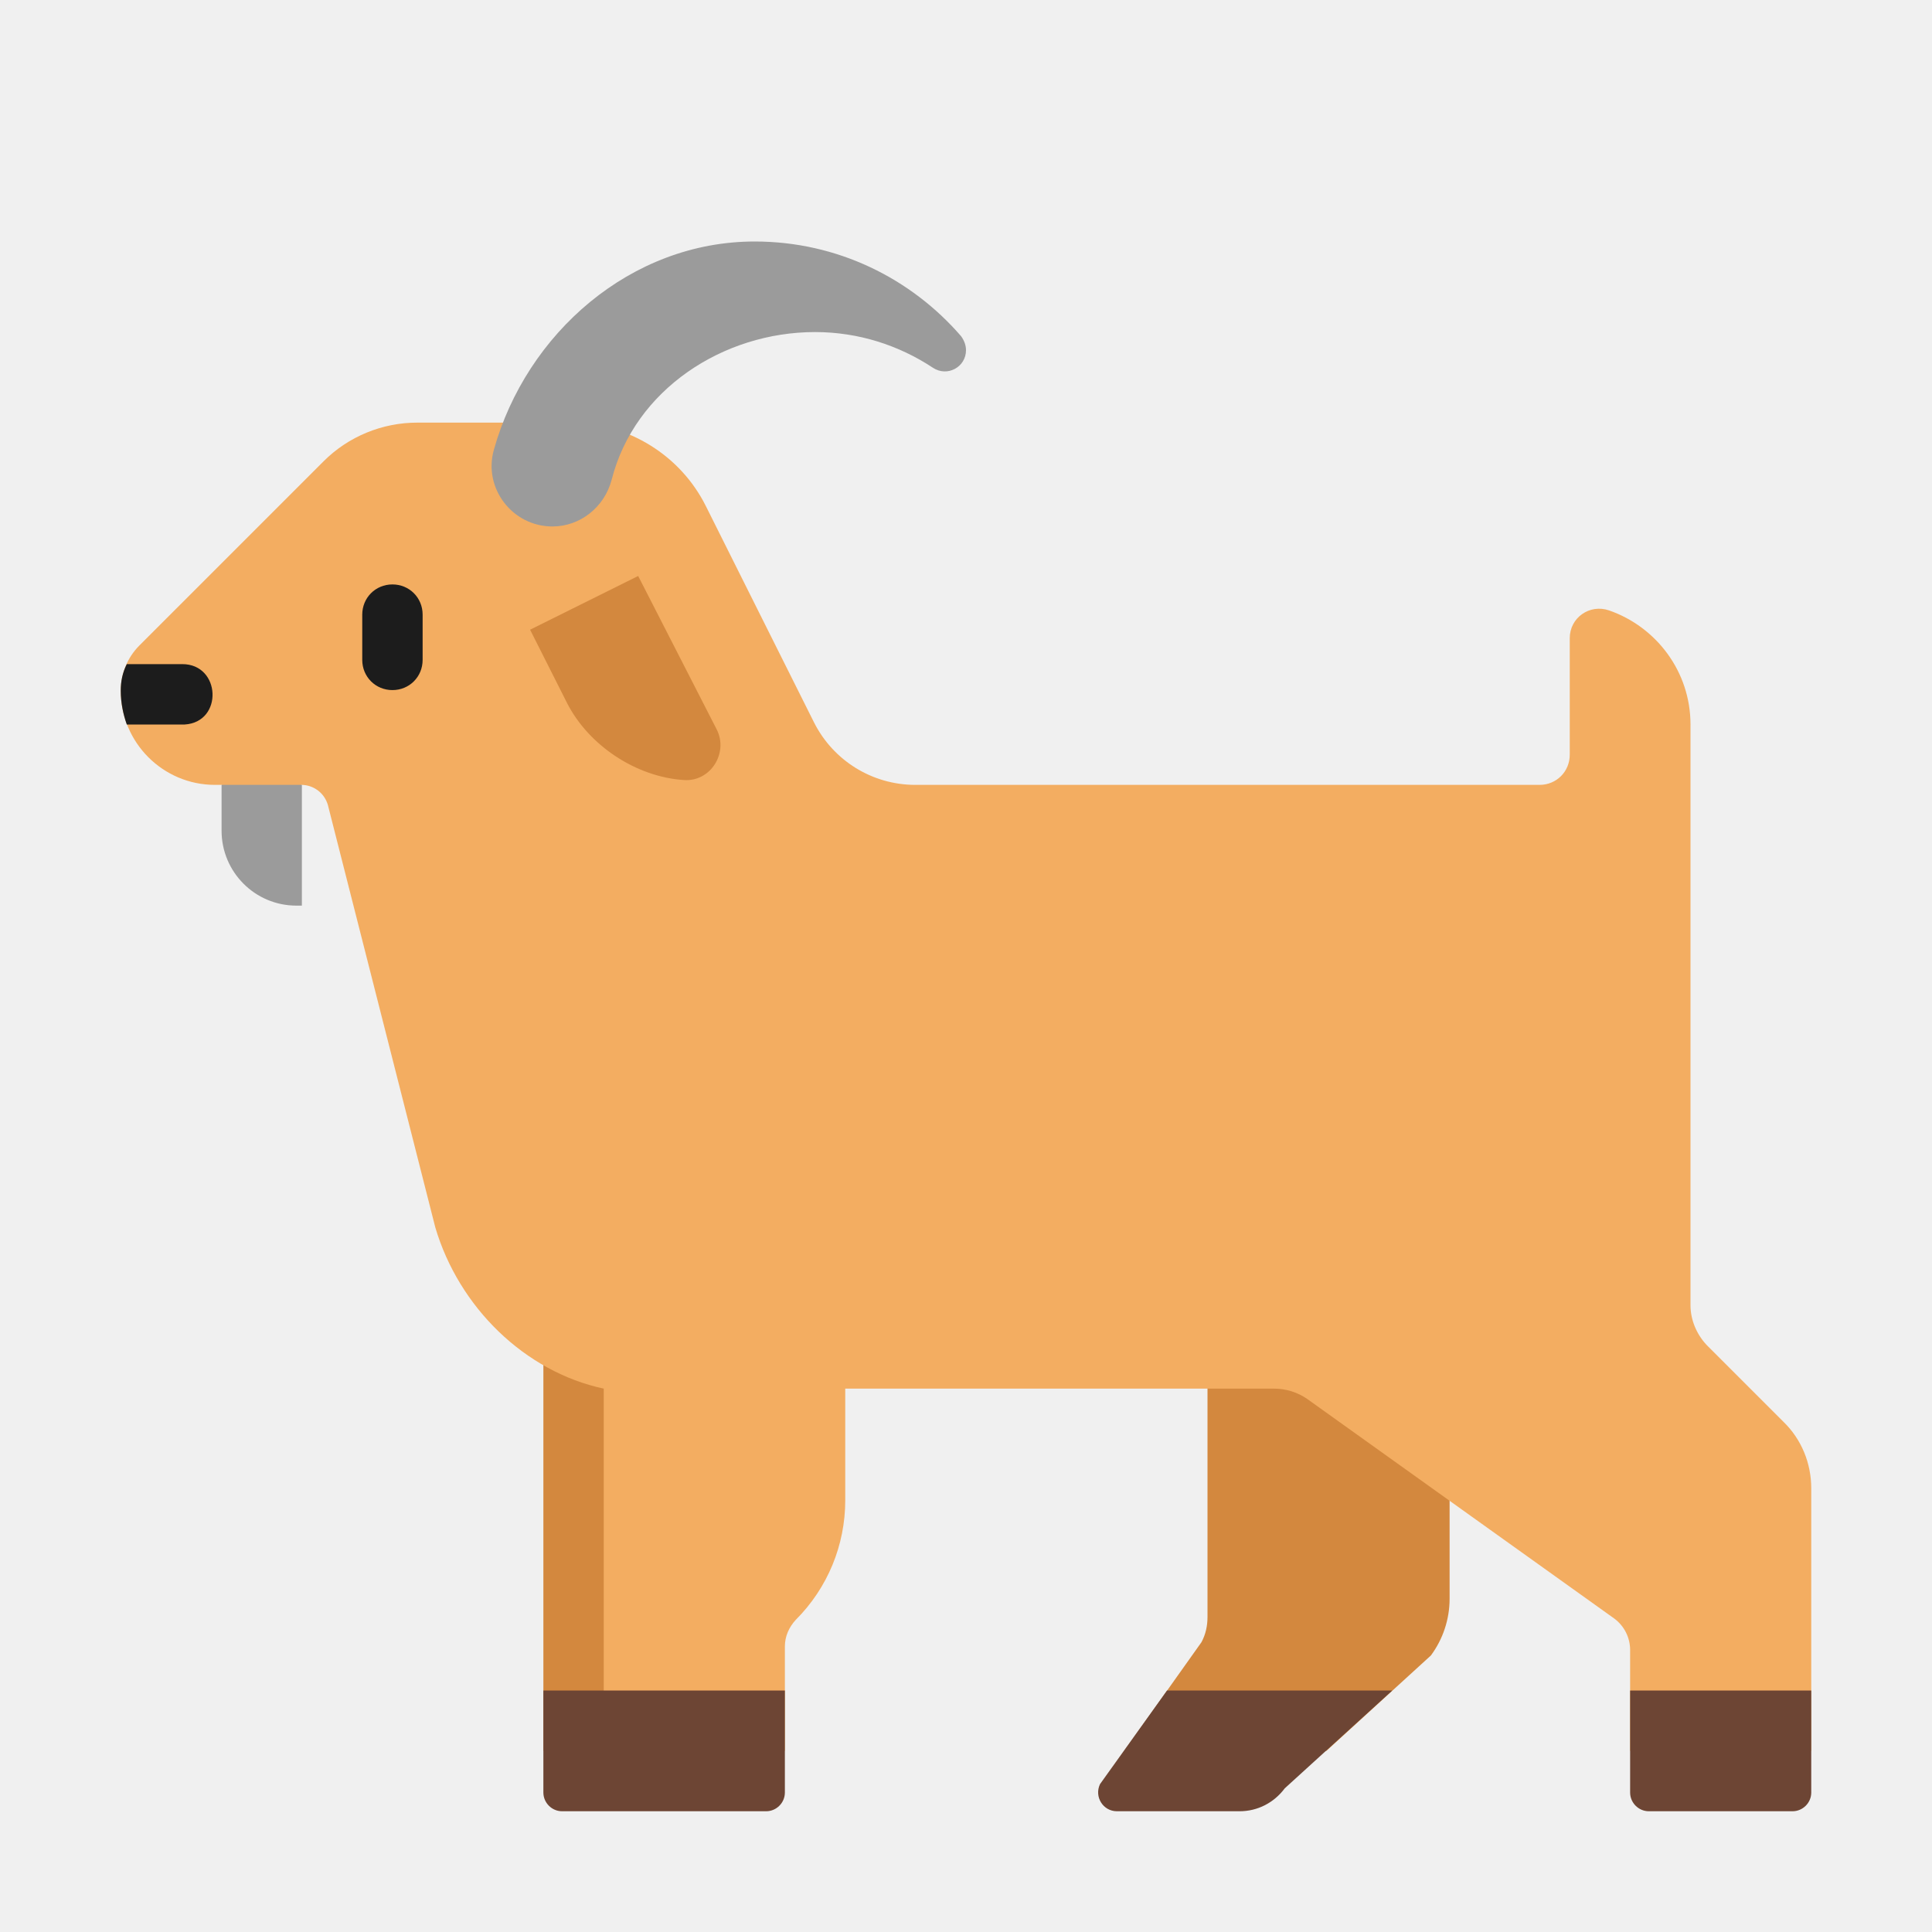
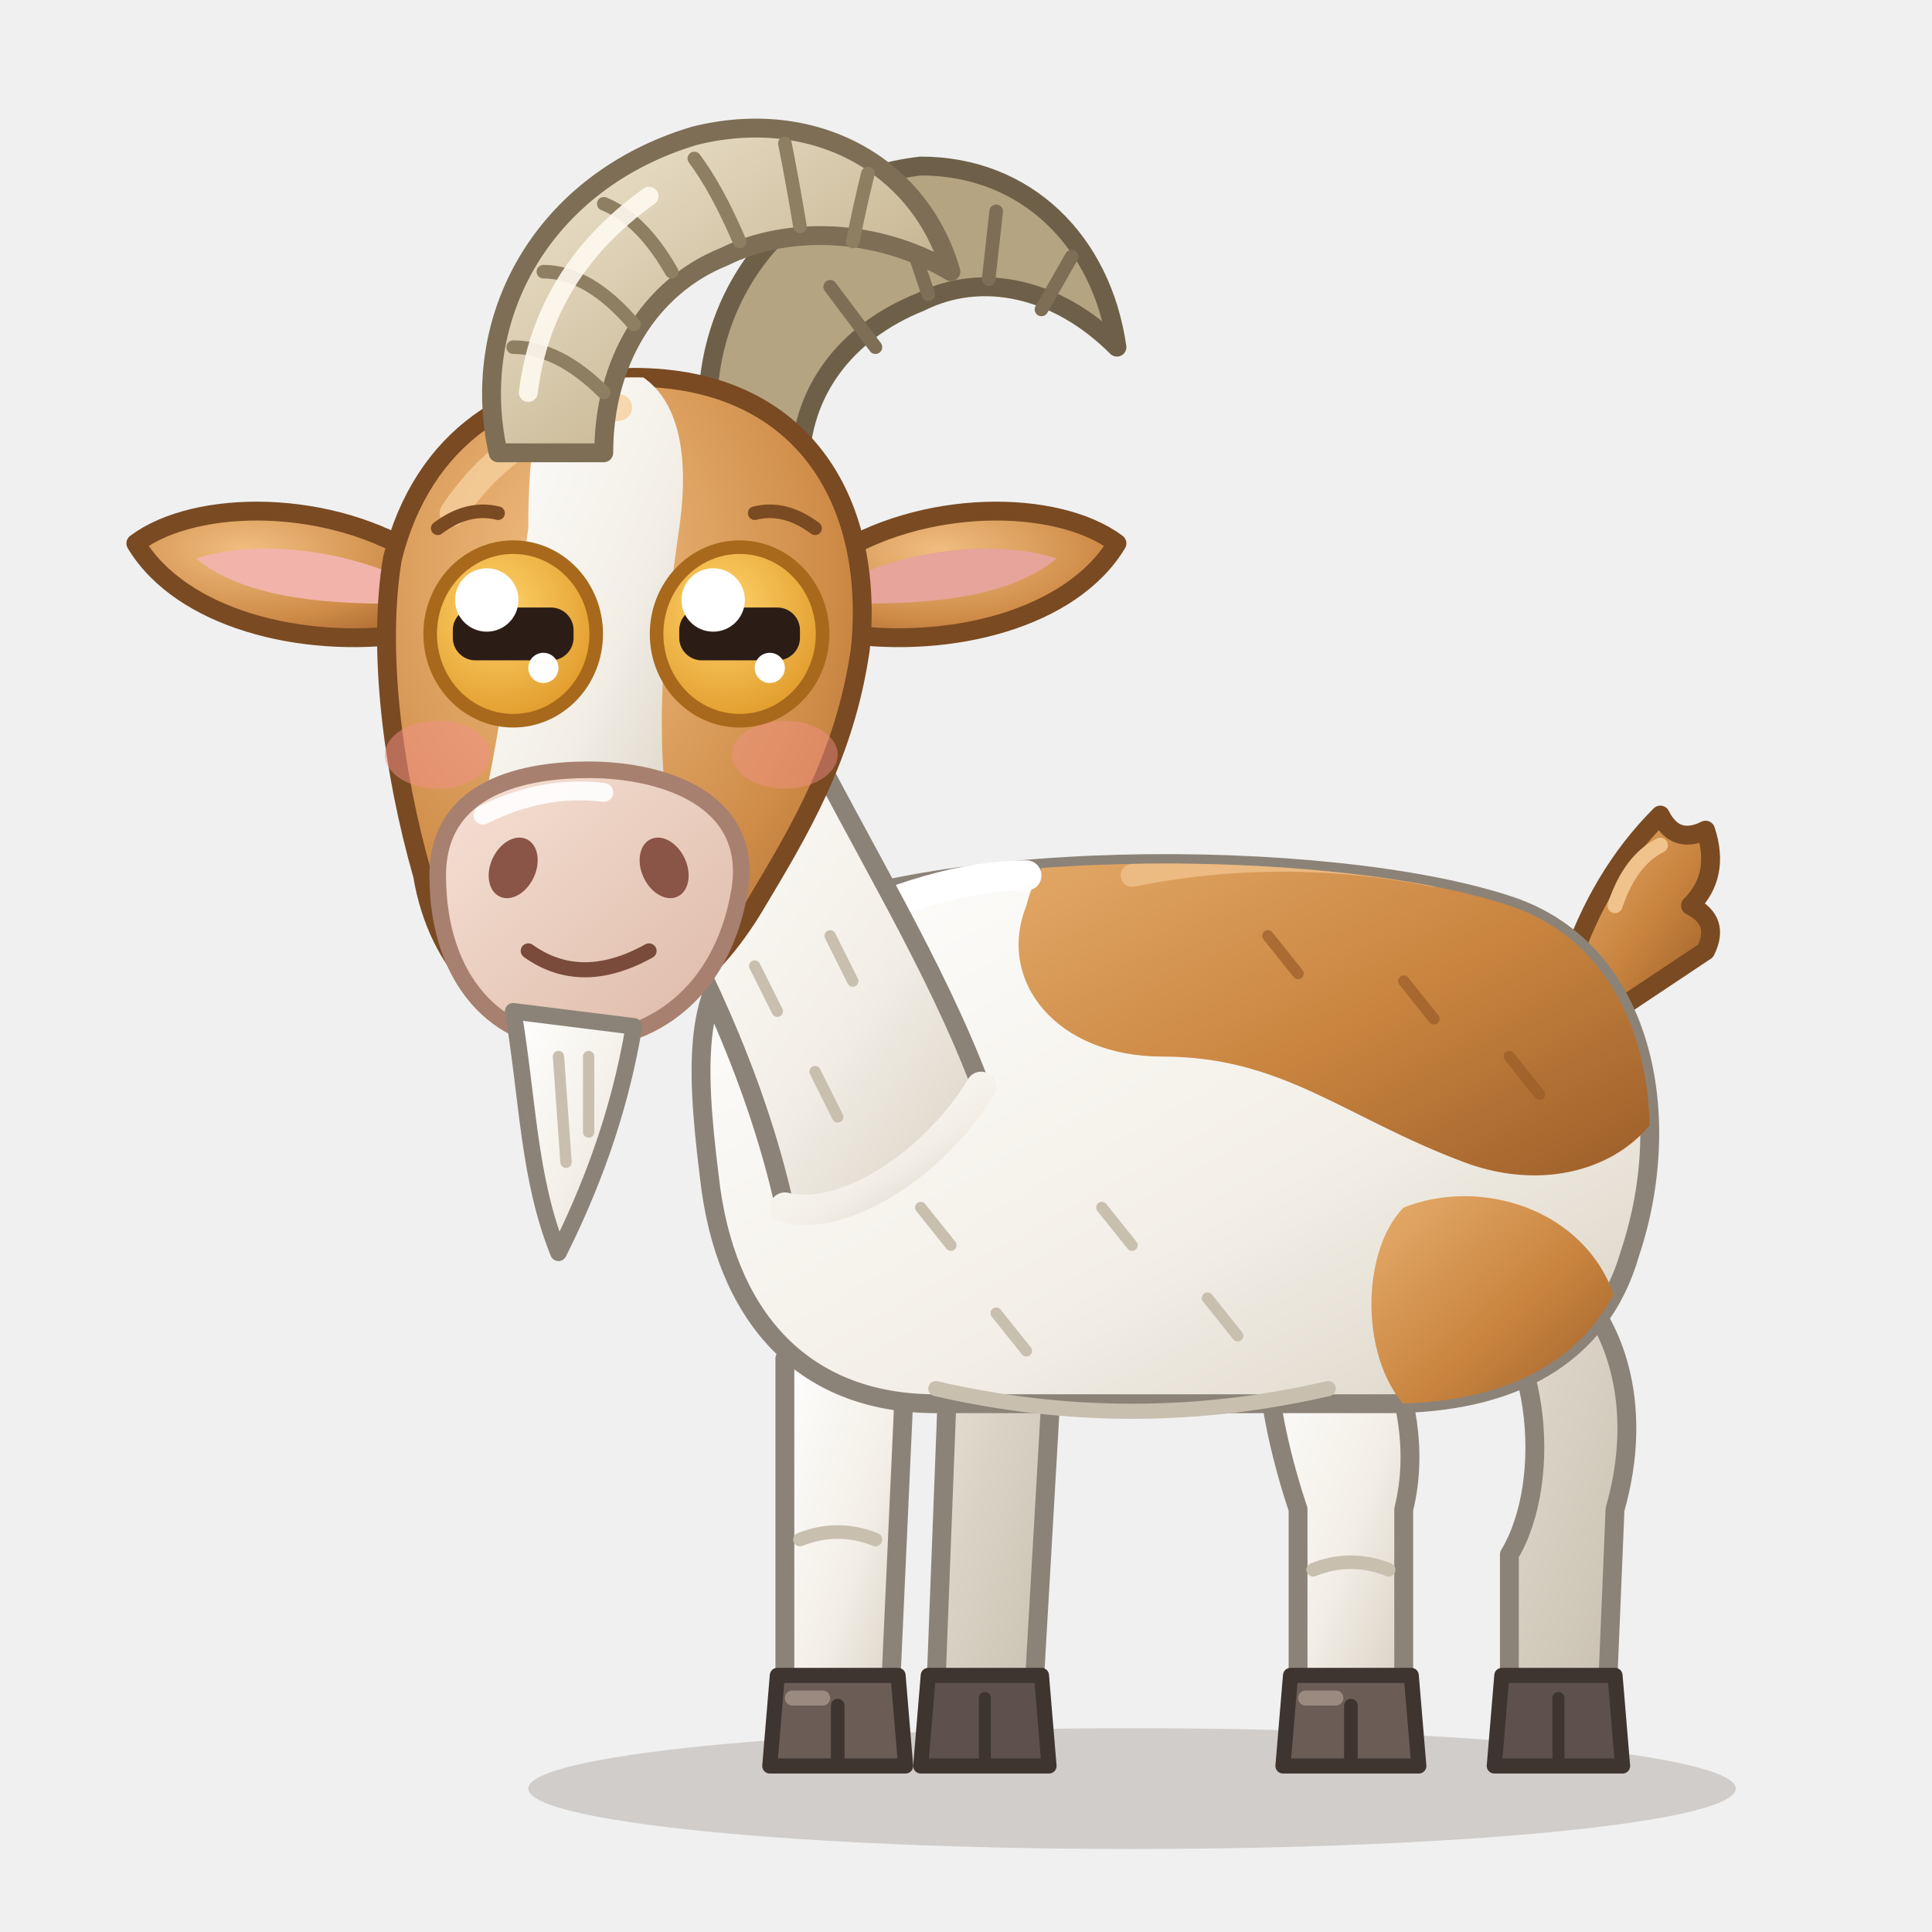
- <svg xmlns="http://www.w3.org/2000/svg" width="32" height="32" viewBox="0 0 32 32" fill="none">
-   <path d="M12.027 29H9V21.02L13 21L13.01 24.85C13.01 25.59 12.72 26.3 12.2 26.83C12.08 26.94 12.02 27.1 12.02 27.27L12.027 29Z" fill="#D3883E" />
-   <path d="M20 22V26.78C20 26.93 19.97 27.07 19.9 27.2L18.621 29H21.969L23.7 27.42C23.9 27.15 24.01 26.82 24.01 26.48V22H20Z" fill="#D3883E" />
-   <path d="M28 21.62C28 21.86 28.1 22.1 28.27 22.28L29.54 23.55C29.84 23.84 30 24.24 30 24.65V29H27V27.33C27 27.12 26.9 26.93 26.74 26.81L21.65 23.17C21.49 23.06 21.3 23 21.1 23H14V24.85C14 25.59 13.71 26.3 13.18 26.83C13.07 26.95 13 27.1 13 27.27V29H10V23C8.69 22.72 7.6 21.65 7.21 20.33L5.43 13.33C5.37 13.13 5.19 13 4.99 13L4.309 13.558L3.674 13H3.56C2.7 13 2 12.3 2 11.44C2 11.16 2.11 10.89 2.31 10.69L5.36 7.64C5.77 7.23 6.33 7 6.91 7H9.45C10.4 7 11.27 7.54 11.69 8.38L13.48 11.96C13.8 12.6 14.45 13 15.16 13H25.5C25.78 13 26 12.78 26 12.5V10.57C26 10.23 26.33 10 26.65 10.11C27.43 10.38 28 11.12 28 12V21.62Z" fill="#F3AD61" />
-   <path d="M10.57 9.54L8.78 10.43L9.39 11.64C9.75 12.35 10.54 12.87 11.33 12.92C11.77 12.95 12.07 12.47 11.87 12.08L10.57 9.54Z" fill="#D3883E" />
-   <path d="M9.31 30C9.14 30 9 29.86 9 29.69V28H13V29.69C13 29.86 12.86 30 12.69 30H9.31Z" fill="#6D4534" />
-   <path d="M18.22 29.55L19.33 28H23.06L21.28 29.62C21.1 29.86 20.83 30 20.53 30H18.5C18.27 30 18.12 29.76 18.22 29.55Z" fill="#6D4534" />
-   <path d="M30 29.69V28H27V29.69C27 29.86 27.14 30 27.31 30H29.69C29.86 30 30 29.86 30 29.69Z" fill="#6D4534" />
-   <path d="M6 10.93C6 11.21 6.22 11.43 6.5 11.43C6.78 11.43 7 11.21 7 10.93V10.18C7 9.9 6.78 9.68 6.5 9.68C6.22 9.68 6 9.9 6 10.18V10.93Z" fill="#1C1C1C" />
-   <path d="M3.06 12H2.1C2.04 11.83 2 11.64 2 11.44C2 11.28 2.03 11.14 2.1 11H3.02C3.66 11 3.7 11.96 3.06 12Z" fill="#1C1C1C" />
-   <path d="M15.92 5.57C15.97 5.64 16 5.72 16 5.8C16 6.08 15.69 6.25 15.45 6.09C14.89 5.72 14.22 5.5 13.5 5.5C11.98 5.5 10.51 6.45 10.13 7.95C10.01 8.4 9.61 8.72 9.15 8.72C8.49 8.72 8 8.09 8.18 7.45C8.72 5.52 10.45 4 12.5 4C13.87 4 15.09 4.61 15.92 5.57Z" fill="#9B9B9B" />
-   <path d="M3.67 13.76V13H5V15H4.91C4.22 15 3.67 14.44 3.67 13.76Z" fill="#9B9B9B" />
+ <svg xmlns="http://www.w3.org/2000/svg" viewBox="0 0 256 256">
+   <defs>
+     <linearGradient id="bode-pelo" x1="0" y1="0" x2="1" y2="1">
+       <stop offset="0" stop-color="#ffffff" />
+       <stop offset="0.6" stop-color="#f3efe7" />
+       <stop offset="1" stop-color="#d8d0c2" />
+     </linearGradient>
+     <linearGradient id="bode-pata-tras" x1="0" y1="0" x2="1" y2="1">
+       <stop offset="0" stop-color="#e8e2d6" />
+       <stop offset="1" stop-color="#c8bfaf" />
+     </linearGradient>
+     <linearGradient id="bode-caramelo" x1="0" y1="0" x2="1" y2="1">
+       <stop offset="0" stop-color="#e7ad6c" />
+       <stop offset="0.55" stop-color="#c8843f" />
+       <stop offset="1" stop-color="#9a5c28" />
+     </linearGradient>
+     <radialGradient id="bode-cabeca" cx="0.38" cy="0.3" r="0.85">
+       <stop offset="0" stop-color="#f0bd80" />
+       <stop offset="0.65" stop-color="#cf8c48" />
+       <stop offset="1" stop-color="#a8692f" />
+     </radialGradient>
+     <linearGradient id="bode-chifre" x1="0" y1="0" x2="1" y2="1">
+       <stop offset="0" stop-color="#f1e8d4" />
+       <stop offset="0.6" stop-color="#cdbd9c" />
+       <stop offset="1" stop-color="#a18f6d" />
+     </linearGradient>
+     <linearGradient id="bode-focinho" x1="0" y1="0" x2="1" y2="1">
+       <stop offset="0" stop-color="#f6e2d6" />
+       <stop offset="1" stop-color="#ddb8a6" />
+     </linearGradient>
+     <radialGradient id="bode-iris" cx="0.4" cy="0.35" r="0.7">
+       <stop offset="0" stop-color="#ffd36a" />
+       <stop offset="1" stop-color="#e09a2a" />
+     </radialGradient>
+     <clipPath id="bode-clip-corpo">
+       <path d="M100 124 C120 112 176 112 200 120 C218 126 222 148 216 166 C212 180 200 186 184 186 L124 186 C106 186 96 174 94 156 C92 140 92 130 100 124 Z" />
+     </clipPath>
+     <clipPath id="bode-clip-cabeca">
+       <path d="M84 50 C106 50 116 66 114 86 C112 100 106 110 100 120 C94 130 86 136 76 136 C66 136 58 128 56 116 C52 102 50 86 52 74 C56 58 68 50 84 50 Z" />
+     </clipPath>
+   </defs>
+   <g id="sombra">
+     <ellipse cx="150" cy="237" rx="80" ry="8" fill="#3b2a1a" opacity="0.18" />
+   </g>
+   <g id="patas-tras" stroke-linejoin="round" stroke-linecap="round">
+     <path d="M126 172 L124 224 L137 224 L140 172 Z" fill="url(#bode-pata-tras)" stroke="#8c8378" stroke-width="2.5" />
+     <path d="M194 170 C204 176 206 196 200 206 L200 224 L213 224 L214 200 C218 186 214 174 206 168 Z" fill="url(#bode-pata-tras)" stroke="#8c8378" stroke-width="2.5" />
+     <path d="M123 222 L138 222 L139 234 L122 234 Z M199 222 L214 222 L215 234 L198 234 Z" fill="#5e514b" stroke="#3e3430" stroke-width="2" />
+     <path d="M130.5 225 v9 M206.5 225 v9" stroke="#3e3430" stroke-width="1.6" />
+   </g>
+   <g id="cauda" stroke-linejoin="round" stroke-linecap="round">
+     <path d="M208 128 Q212 116 220 108 Q222 112 226 110 Q228 116 224 120 Q228 122 226 126 Q220 130 214 134 Z" fill="url(#bode-caramelo)" stroke="#7a4a22" stroke-width="2.5" />
+     <path d="M214 120 Q216 114 220 112" fill="none" stroke="#f0c28c" stroke-width="2" />
+   </g>
+   <g id="patas-frente" stroke-linejoin="round" stroke-linecap="round">
+     <path d="M104 176 L104 224 L118 224 L120 176 Z" fill="url(#bode-pelo)" />
+     <path d="M104 180 L104 224 L118 224 L120 180" fill="none" stroke="#8c8378" stroke-width="2.5" />
+     <path d="M168 172 C180 172 188 186 186 200 L186 224 L172 224 L172 200 C168 192 166 182 168 172 Z" fill="url(#bode-pelo)" />
+     <path d="M168 180 C168 186 170 194 172 200 L172 224 L186 224 L186 200 C188 192 186 184 184 180" fill="none" stroke="#8c8378" stroke-width="2.5" />
+     <path d="M106 204 q5 -2 10 0 M174 208 q5 -2 10 0" fill="none" stroke="#c8bfaf" stroke-width="1.8" />
+     <path d="M103 222 L119 222 L120 234 L102 234 Z" fill="#6b5d55" stroke="#3e3430" stroke-width="2" />
+     <path d="M171 222 L187 222 L188 234 L170 234 Z" fill="#6b5d55" stroke="#3e3430" stroke-width="2" />
+     <path d="M111 226 v8 M179 226 v8" stroke="#3e3430" stroke-width="1.8" />
+     <path d="M105 225 h4 M173 225 h4" stroke="#9a8a80" stroke-width="2" />
+   </g>
+   <g id="corpo" stroke-linejoin="round" stroke-linecap="round">
+     <path d="M100 124 C120 112 176 112 200 120 C218 126 222 148 216 166 C212 180 200 186 184 186 L124 186 C106 186 96 174 94 156 C92 140 92 130 100 124 Z" fill="url(#bode-pelo)" stroke="#8c8378" stroke-width="2.5" />
+     <g clip-path="url(#bode-clip-corpo)">
+       <path d="M150 108 C176 106 214 110 222 132 C226 150 210 160 194 154 C178 148 170 140 154 140 C140 140 132 130 136 120 C138 112 144 108 150 108 Z" fill="url(#bode-caramelo)" />
+       <path d="M150 116 Q170 112 190 116" fill="none" stroke="#f0c28c" stroke-width="3" opacity="0.8" />
+       <path d="M186 160 C196 156 210 160 214 172 C212 184 200 190 188 188 C180 182 180 166 186 160 Z" fill="url(#bode-caramelo)" />
+     </g>
+     <path d="M108 124 Q124 116 136 116" fill="none" stroke="#ffffff" stroke-width="4" />
+     <g fill="none" stroke="#c8bfaf" stroke-width="1.5">
+       <path d="M112 146 l4 5 M122 160 l4 5 M146 160 l4 5 M160 172 l4 5 M132 174 l4 5" />
+     </g>
+     <g fill="none" stroke="#9a5c28" stroke-width="1.5" opacity="0.7">
+       <path d="M168 124 l4 5 M186 130 l4 5 M200 140 l4 5" />
+     </g>
+     <path d="M124 184 Q150 190 176 184" fill="none" stroke="#c8bfaf" stroke-width="2" />
+   </g>
+   <g id="pescoco" stroke-linejoin="round" stroke-linecap="round">
+     <path d="M84 112 C92 126 100 142 104 160 C112 162 124 154 130 144 C124 128 114 112 106 96 Z" fill="url(#bode-pelo)" stroke="#8c8378" stroke-width="2.5" />
+     <path d="M104 160 C112 162 124 154 130 144" fill="none" stroke="url(#bode-pelo)" stroke-width="4" />
+     <g fill="none" stroke="#c8bfaf" stroke-width="1.5">
+       <path d="M100 128 l3 6 M110 124 l3 6 M108 142 l3 6" />
+     </g>
+   </g>
+   <g id="cabeca" stroke-linejoin="round" stroke-linecap="round">
+     <path d="M94 58 C92 40 104 24 122 22 C136 22 146 32 148 46 C140 38 130 36 122 40 C112 44 106 52 106 62 Z" fill="#b5a482" stroke="#6e6048" stroke-width="2.5" />
+     <path d="M110 38 l6 8 M120 30 l3 9 M132 28 l-1 9 M142 34 l-4 7" fill="none" stroke="#7d6e55" stroke-width="1.8" />
+     <path d="M110 74 C122 66 140 66 148 72 C142 82 126 86 112 84 Z" fill="url(#bode-cabeca)" stroke="#7a4a22" stroke-width="2.5" />
+     <path d="M114 76 C124 72 134 72 140 74 C134 79 124 80 114 80 Z" fill="#e6a49a" />
+     <path d="M56 74 C44 66 26 66 18 72 C24 82 40 86 54 84 Z" fill="url(#bode-cabeca)" stroke="#7a4a22" stroke-width="2.5" />
+     <path d="M52 76 C42 72 32 72 26 74 C32 79 42 80 52 80 Z" fill="#f2b3aa" />
+     <path d="M84 50 C106 50 116 66 114 86 C112 100 106 110 100 120 C94 130 86 136 76 136 C66 136 58 128 56 116 C52 102 50 86 52 74 C56 58 68 50 84 50 Z" fill="url(#bode-cabeca)" stroke="#7a4a22" stroke-width="2.5" />
+     <g clip-path="url(#bode-clip-cabeca)">
+       <path d="M78 48 C88 48 92 56 90 70 C88 84 86 100 90 116 L62 116 C66 100 68 84 70 70 C70 56 72 48 78 48 Z" fill="url(#bode-pelo)" />
+     </g>
+     <path d="M60 68 Q68 56 82 54" fill="none" stroke="#f6cf9e" stroke-width="3.5" opacity="0.8" />
+     <path d="M58 116 C58 104 70 102 78 102 C88 102 100 106 98 118 C96 130 88 138 76 138 C66 138 58 130 58 116 Z" fill="url(#bode-focinho)" stroke="#a88070" stroke-width="2.2" />
+     <ellipse cx="68" cy="115" rx="3" ry="4.2" fill="#8a5446" transform="rotate(25 68 115)" />
+     <ellipse cx="88" cy="115" rx="3" ry="4.2" fill="#8a5446" transform="rotate(-25 88 115)" />
+     <path d="M64 108 Q72 104 80 105" fill="none" stroke="#ffffff" stroke-width="2.5" opacity="0.9" />
+     <path d="M70 126 Q77 131 86 126" fill="none" stroke="#7a4a3a" stroke-width="2" />
+     <path d="M68 134 C70 146 70 156 74 166 C78 158 82 148 84 136 Z" fill="url(#bode-pelo)" stroke="#8c8378" stroke-width="2.2" />
+     <path d="M74 140 l1 14 M78 140 l0 10" fill="none" stroke="#c8bfaf" stroke-width="1.5" />
+     <path d="M66 60 C62 42 72 24 92 18 C108 14 122 22 126 36 C116 30 104 30 96 34 C86 38 80 48 80 60 Z" fill="url(#bode-chifre)" stroke="#7d6e55" stroke-width="2.5" />
+     <g fill="none" stroke="#8f7f62" stroke-width="1.8">
+       <path d="M68 46 q6 0 12 6" />
+       <path d="M72 36 q6 0 12 7" />
+       <path d="M80 27 q5 2 9 9" />
+       <path d="M92 21 q3 4 6 11" />
+       <path d="M104 19 q1 5 2 11" />
+       <path d="M115 23 q-1 4 -2 9" />
+     </g>
+     <path d="M70 52 Q72 36 86 26" fill="none" stroke="#fffaf0" stroke-width="2.5" opacity="0.9" />
+     <ellipse cx="58" cy="100" rx="7" ry="4.5" fill="#f4908a" opacity="0.5" />
+     <ellipse cx="104" cy="100" rx="7" ry="4.5" fill="#f4908a" opacity="0.45" />
+   </g>
+   <g id="olhos">
+     <ellipse cx="68" cy="84" rx="11" ry="11.5" fill="url(#bode-iris)" stroke="#a8691c" stroke-width="1.8" />
+     <ellipse cx="98" cy="84" rx="11" ry="11.5" fill="url(#bode-iris)" stroke="#a8691c" stroke-width="1.8" />
+     <rect x="60" y="80.5" width="16" height="7" rx="3" fill="#2b1d16" />
+     <rect x="90" y="80.5" width="16" height="7" rx="3" fill="#2b1d16" />
+     <circle cx="64.5" cy="79.5" r="4.2" fill="#fff" />
+     <circle cx="72" cy="88.5" r="2" fill="#fff" />
+     <circle cx="94.5" cy="79.5" r="4.2" fill="#fff" />
+     <circle cx="102" cy="88.5" r="2" fill="#fff" />
+     <path d="M58 70 q4 -3 8 -2 M108 70 q-4 -3 -8 -2" fill="none" stroke="#7a4a22" stroke-width="1.8" stroke-linecap="round" />
+   </g>
</svg>
